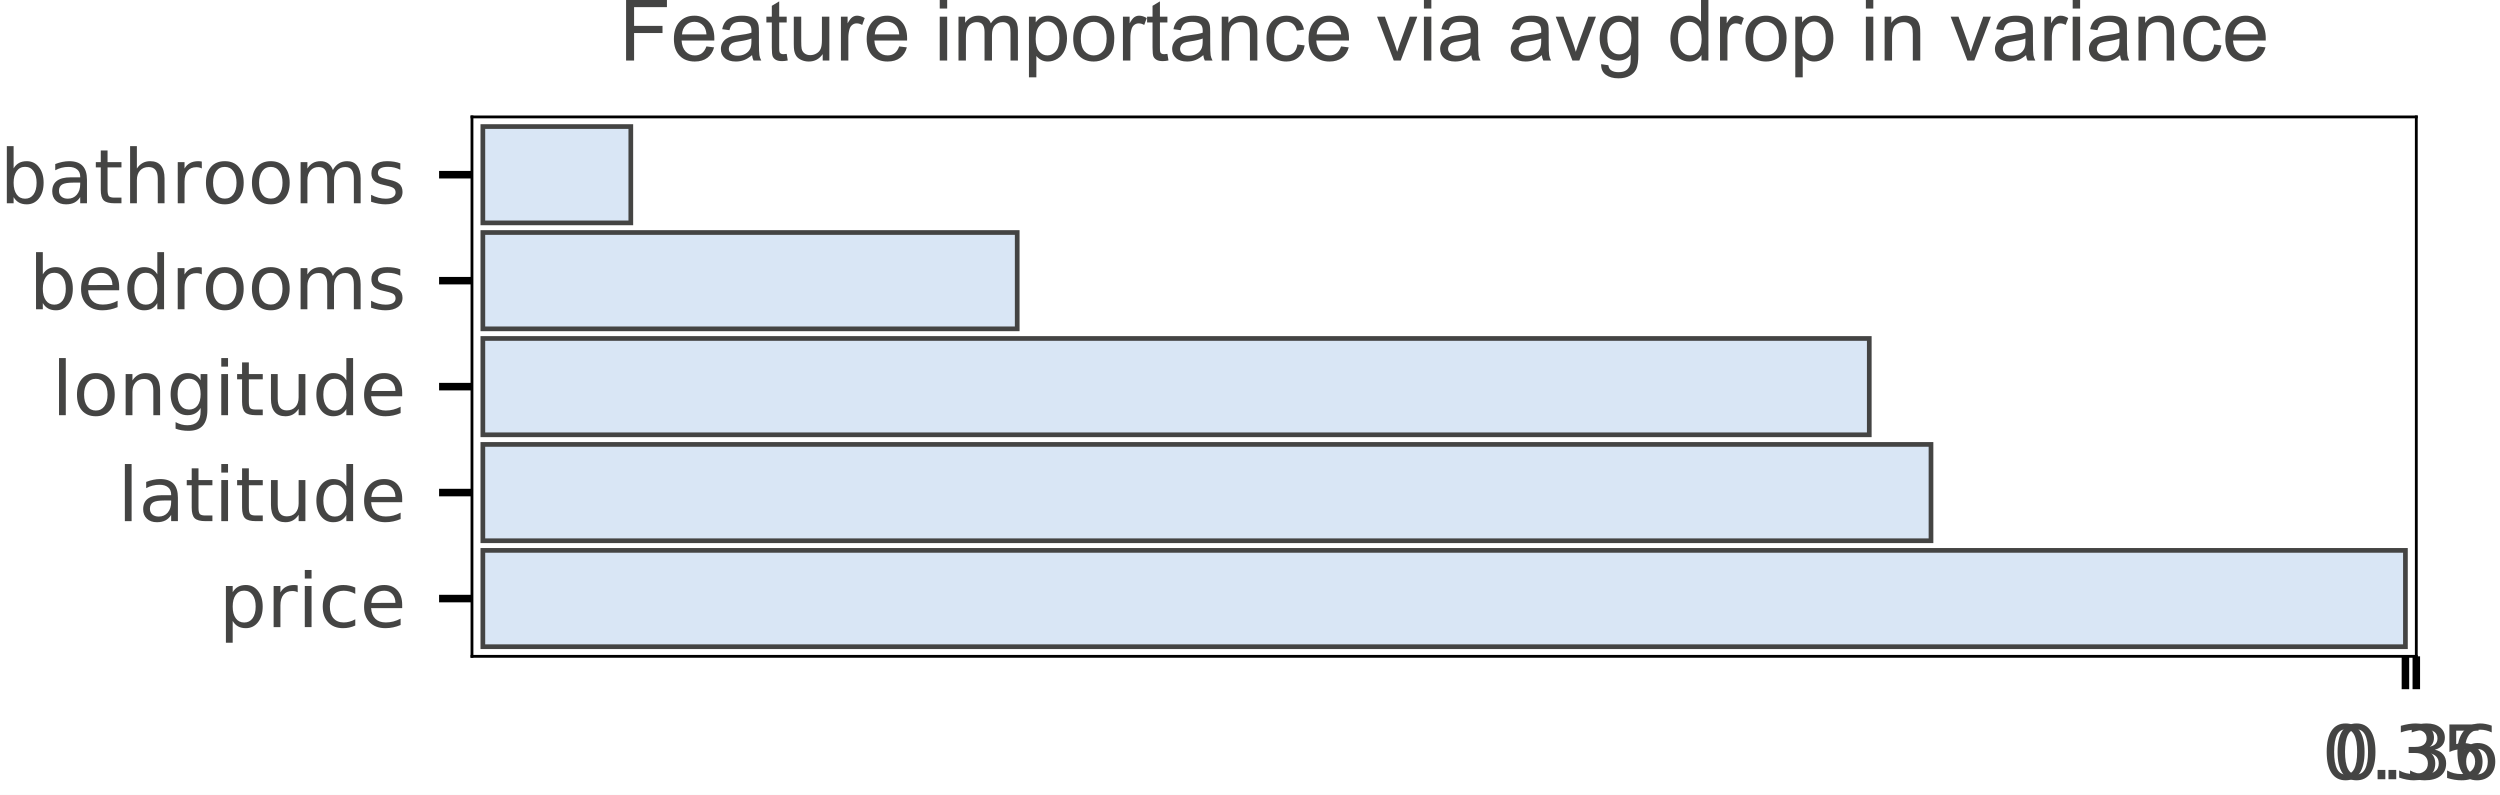
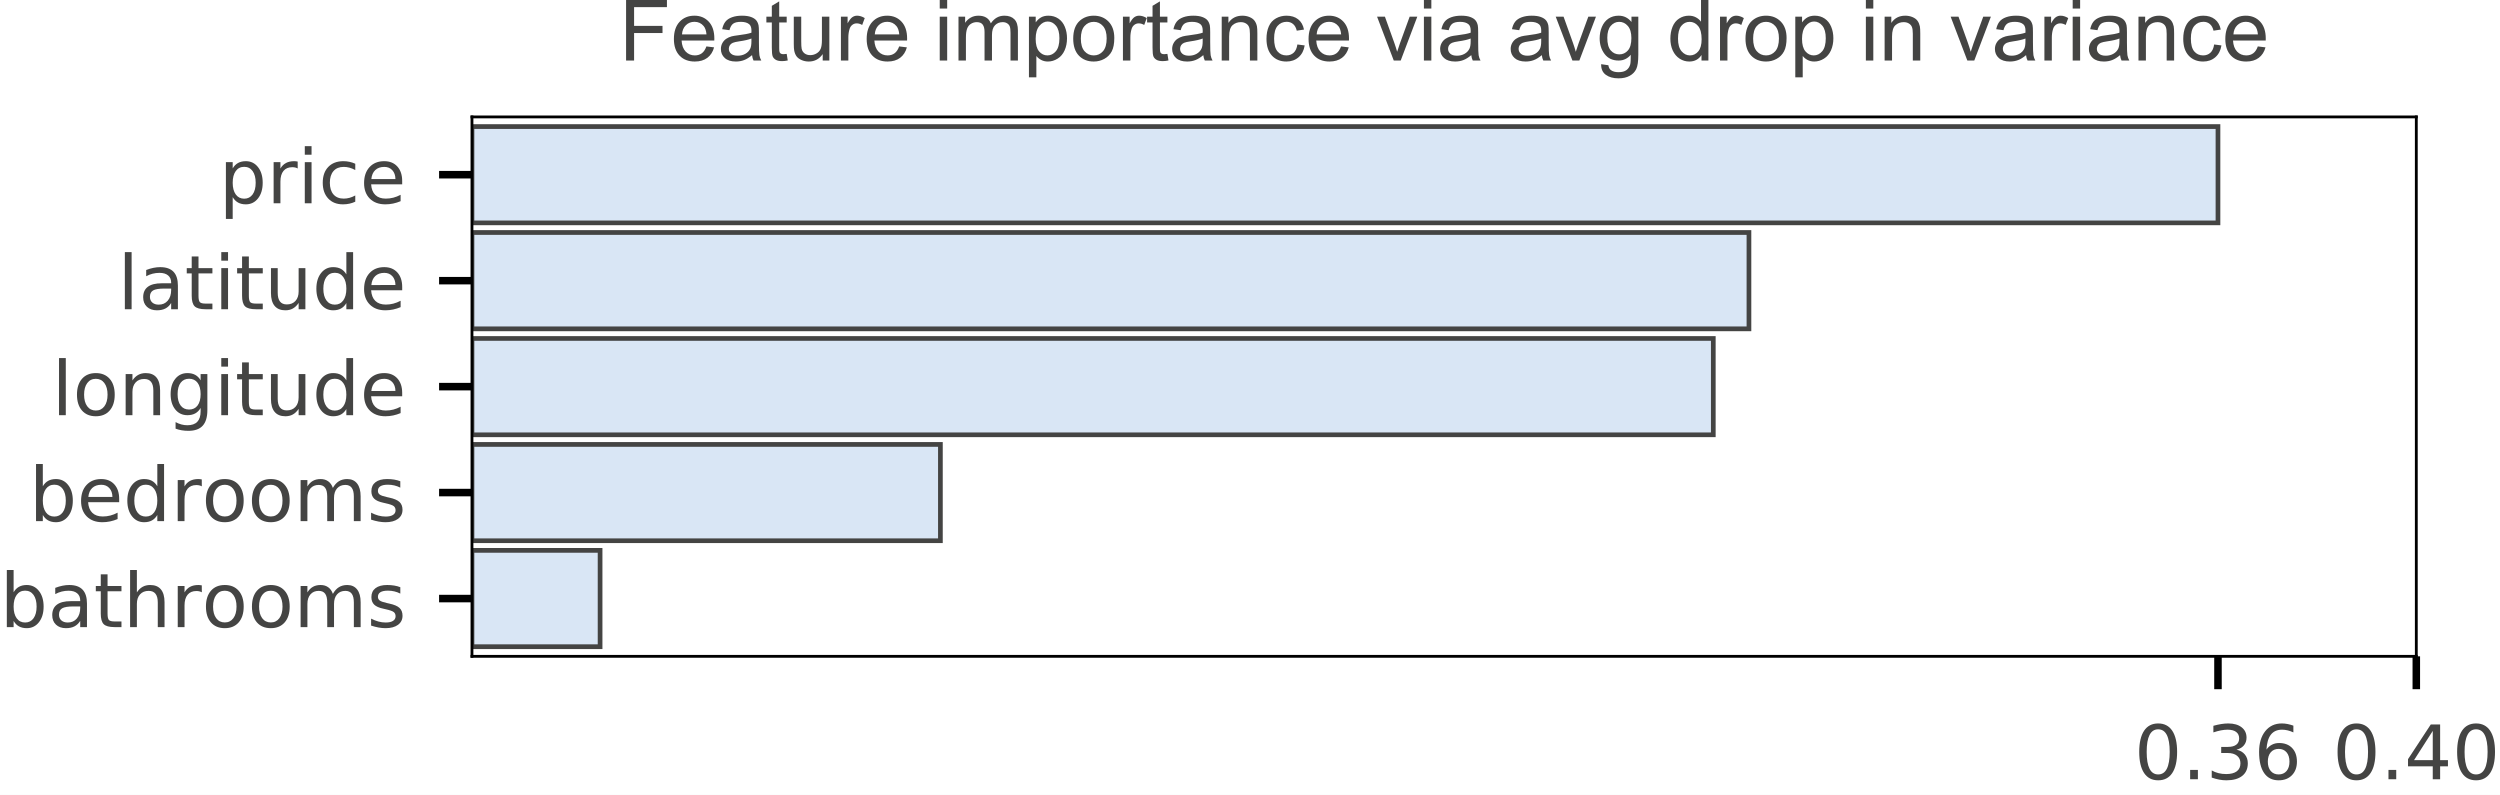
<svg xmlns="http://www.w3.org/2000/svg" xmlns:xlink="http://www.w3.org/1999/xlink" height="84.585pt" version="1.1" viewBox="0 0 266.03 84.585" width="266.03pt">
  <defs>
    <style type="text/css">
*{stroke-linecap:butt;stroke-linejoin:round;}
  </style>
  </defs>
  <g id="figure_1">
    <g id="patch_1">
      <path d="M 0 84.585  L 266.03 84.585  L 266.03 0  L 0 0  z " style="fill:#ffffff;" />
    </g>
    <g id="axes_1">
      <g id="patch_2">
        <path d="M 50.224 69.842  L 257.124 69.842  L 257.124 12.442  L 50.224 12.442  z " style="fill:#ffffff;" />
      </g>
      <g id="patch_3">
-         <path clip-path="url(#pf67583728e)" d="M 51.381 13.467  L 67.126 13.467  L 67.126 23.717  L 51.381 23.717  z " style="fill:#d9e6f5;stroke:#444443;stroke-linejoin:miter;stroke-width:0.5;" />
+         <path clip-path="url(#pb207aab3c0)" d="M 50.224 13.467  L 236.019 13.467  L 236.019 23.717  L 50.224 23.717  z " style="fill:#d9e6f5;stroke:#444443;stroke-linejoin:miter;stroke-width:0.5;" />
      </g>
      <g id="patch_4">
-         <path clip-path="url(#pf67583728e)" d="M 51.381 24.742  L 108.243 24.742  L 108.243 34.992  L 51.381 34.992  z " style="fill:#d9e6f5;stroke:#444443;stroke-linejoin:miter;stroke-width:0.5;" />
+         <path clip-path="url(#pb207aab3c0)" d="M 50.224 24.742  L 186.109 24.742  L 186.109 34.992  L 50.224 34.992  z " style="fill:#d9e6f5;stroke:#444443;stroke-linejoin:miter;stroke-width:0.5;" />
      </g>
      <g id="patch_5">
-         <path clip-path="url(#pf67583728e)" d="M 51.381 36.017  L 198.913 36.017  L 198.913 46.267  L 51.381 46.267  z " style="fill:#d9e6f5;stroke:#444443;stroke-linejoin:miter;stroke-width:0.5;" />
+         <path clip-path="url(#pb207aab3c0)" d="M 50.224 36.017  L 182.315 36.017  L 182.315 46.267  L 50.224 46.267  z " style="fill:#d9e6f5;stroke:#444443;stroke-linejoin:miter;stroke-width:0.5;" />
      </g>
      <g id="patch_6">
-         <path clip-path="url(#pf67583728e)" d="M 51.381 47.292  L 205.481 47.292  L 205.481 57.542  L 51.381 57.542  z " style="fill:#d9e6f5;stroke:#444443;stroke-linejoin:miter;stroke-width:0.5;" />
+         <path clip-path="url(#pb207aab3c0)" d="M 50.224 47.292  L 100.07 47.292  L 100.07 57.542  L 50.224 57.542  z " style="fill:#d9e6f5;stroke:#444443;stroke-linejoin:miter;stroke-width:0.5;" />
      </g>
      <g id="patch_7">
-         <path clip-path="url(#pf67583728e)" d="M 51.381 58.567  L 255.966 58.567  L 255.966 68.817  L 51.381 68.817  z " style="fill:#d9e6f5;stroke:#444443;stroke-linejoin:miter;stroke-width:0.5;" />
+         <path clip-path="url(#pb207aab3c0)" d="M 50.224 58.567  L 63.856 58.567  L 63.856 68.817  L 50.224 68.817  z " style="fill:#d9e6f5;stroke:#444443;stroke-linejoin:miter;stroke-width:0.5;" />
      </g>
      <g id="matplotlib.axis_1">
        <g id="xtick_1">
          <g id="line2d_1">
            <defs>
-               <path d="M 0 0  L 0 3.5  " id="mcc726bcfa1" style="stroke:#000000;stroke-width:0.8;" />
-             </defs>
-             <g>
-               <use style="stroke:#000000;stroke-width:0.8;" x="255.966" xlink:href="#mcc726bcfa1" y="69.842" />
+               <path d="M 0 0  L 0 3.5  " id="m02f68ddd7e" style="stroke:#000000;stroke-width:0.8;" />
+             </defs>
+             <g>
+               <use style="stroke:#000000;stroke-width:0.8;" x="236.019" xlink:href="#m02f68ddd7e" y="69.842" />
            </g>
          </g>
          <g id="text_1">
            <defs>
              <path d="M 31.781 66.406  Q 24.172 66.406 20.328 58.906  Q 16.5 51.422 16.5 36.375  Q 16.5 21.391 20.328 13.891  Q 24.172 6.391 31.781 6.391  Q 39.453 6.391 43.281 13.891  Q 47.125 21.391 47.125 36.375  Q 47.125 51.422 43.281 58.906  Q 39.453 66.406 31.781 66.406  z M 31.781 74.219  Q 44.047 74.219 50.516 64.516  Q 56.984 54.828 56.984 36.375  Q 56.984 17.969 50.516 8.266  Q 44.047 -1.422 31.781 -1.422  Q 19.531 -1.422 13.062 8.266  Q 6.594 17.969 6.594 36.375  Q 6.594 54.828 13.062 64.516  Q 19.531 74.219 31.781 74.219  z " id="DejaVuSans-30" />
              <path d="M 10.688 12.406  L 21 12.406  L 21 0  L 10.688 0  z " id="DejaVuSans-2e" />
              <path d="M 40.578 39.312  Q 47.656 37.797 51.625 33  Q 55.609 28.219 55.609 21.188  Q 55.609 10.406 48.188 4.484  Q 40.766 -1.422 27.094 -1.422  Q 22.516 -1.422 17.656 -0.516  Q 12.797 0.391 7.625 2.203  L 7.625 11.719  Q 11.719 9.328 16.594 8.109  Q 21.484 6.891 26.812 6.891  Q 36.078 6.891 40.938 10.547  Q 45.797 14.203 45.797 21.188  Q 45.797 27.641 41.281 31.266  Q 36.766 34.906 28.719 34.906  L 20.219 34.906  L 20.219 43.016  L 29.109 43.016  Q 36.375 43.016 40.234 45.922  Q 44.094 48.828 44.094 54.297  Q 44.094 59.906 40.109 62.906  Q 36.141 65.922 28.719 65.922  Q 24.656 65.922 20.016 65.031  Q 15.375 64.156 9.812 62.312  L 9.812 71.094  Q 15.438 72.656 20.344 73.438  Q 25.25 74.219 29.594 74.219  Q 40.828 74.219 47.359 69.109  Q 53.906 64.016 53.906 55.328  Q 53.906 49.266 50.438 45.094  Q 46.969 40.922 40.578 39.312  z " id="DejaVuSans-33" />
-               <path d="M 10.797 72.906  L 49.516 72.906  L 49.516 64.594  L 19.828 64.594  L 19.828 46.734  Q 21.969 47.469 24.109 47.828  Q 26.266 48.188 28.422 48.188  Q 40.625 48.188 47.75 41.5  Q 54.891 34.812 54.891 23.391  Q 54.891 11.625 47.562 5.094  Q 40.234 -1.422 26.906 -1.422  Q 22.312 -1.422 17.547 -0.641  Q 12.797 0.141 7.719 1.703  L 7.719 11.625  Q 12.109 9.234 16.797 8.062  Q 21.484 6.891 26.703 6.891  Q 35.156 6.891 40.078 11.328  Q 45.016 15.766 45.016 23.391  Q 45.016 31 40.078 35.438  Q 35.156 39.891 26.703 39.891  Q 22.75 39.891 18.812 39.016  Q 14.891 38.141 10.797 36.281  z " id="DejaVuSans-35" />
-             </defs>
-             <g style="fill:#444443;" transform="translate(247.0599 82.92078)scale(0.08 -0.08)">
-               <use xlink:href="#DejaVuSans-30" />
-               <use x="63.623" xlink:href="#DejaVuSans-2e" />
-               <use x="95.41" xlink:href="#DejaVuSans-33" />
-               <use x="159.033" xlink:href="#DejaVuSans-35" />
-             </g>
-           </g>
-         </g>
-         <g id="xtick_2">
-           <g id="line2d_2">
-             <g>
-               <use style="stroke:#000000;stroke-width:0.8;" x="257.124" xlink:href="#mcc726bcfa1" y="69.842" />
-             </g>
-           </g>
-           <g id="text_2">
-             <defs>
              <path d="M 33.016 40.375  Q 26.375 40.375 22.484 35.828  Q 18.609 31.297 18.609 23.391  Q 18.609 15.531 22.484 10.953  Q 26.375 6.391 33.016 6.391  Q 39.656 6.391 43.531 10.953  Q 47.406 15.531 47.406 23.391  Q 47.406 31.297 43.531 35.828  Q 39.656 40.375 33.016 40.375  z M 52.594 71.297  L 52.594 62.312  Q 48.875 64.062 45.094 64.984  Q 41.312 65.922 37.594 65.922  Q 27.828 65.922 22.672 59.328  Q 17.531 52.734 16.797 39.406  Q 19.672 43.656 24.016 45.922  Q 28.375 48.188 33.594 48.188  Q 44.578 48.188 50.953 41.516  Q 57.328 34.859 57.328 23.391  Q 57.328 12.156 50.688 5.359  Q 44.047 -1.422 33.016 -1.422  Q 20.359 -1.422 13.672 8.266  Q 6.984 17.969 6.984 36.375  Q 6.984 53.656 15.188 63.938  Q 23.391 74.219 37.203 74.219  Q 40.922 74.219 44.703 73.484  Q 48.484 72.75 52.594 71.297  z " id="DejaVuSans-36" />
            </defs>
-             <g style="fill:#444443;" transform="translate(248.2175 82.92078)scale(0.08 -0.08)">
+             <g style="fill:#444443;" transform="translate(227.1124 82.92078)scale(0.08 -0.08)">
              <use xlink:href="#DejaVuSans-30" />
              <use x="63.623" xlink:href="#DejaVuSans-2e" />
              <use x="95.41" xlink:href="#DejaVuSans-33" />
              <use x="159.033" xlink:href="#DejaVuSans-36" />
            </g>
          </g>
        </g>
+         <g id="xtick_2">
+           <g id="line2d_2">
+             <g>
+               <use style="stroke:#000000;stroke-width:0.8;" x="257.124" xlink:href="#m02f68ddd7e" y="69.842" />
+             </g>
+           </g>
+           <g id="text_2">
+             <defs>
+               <path d="M 37.797 64.312  L 12.891 25.391  L 37.797 25.391  z M 35.203 72.906  L 47.609 72.906  L 47.609 25.391  L 58.016 25.391  L 58.016 17.188  L 47.609 17.188  L 47.609 0  L 37.797 0  L 37.797 17.188  L 4.891 17.188  L 4.891 26.703  z " id="DejaVuSans-34" />
+             </defs>
+             <g style="fill:#444443;" transform="translate(248.2175 82.92078)scale(0.08 -0.08)">
+               <use xlink:href="#DejaVuSans-30" />
+               <use x="63.623" xlink:href="#DejaVuSans-2e" />
+               <use x="95.41" xlink:href="#DejaVuSans-34" />
+               <use x="159.033" xlink:href="#DejaVuSans-30" />
+             </g>
+           </g>
+         </g>
      </g>
      <g id="matplotlib.axis_2">
        <g id="ytick_1">
          <g id="line2d_3">
            <defs>
-               <path d="M 0 0  L -3.5 0  " id="m01dd936e2f" style="stroke:#000000;stroke-width:0.8;" />
-             </defs>
-             <g>
-               <use style="stroke:#000000;stroke-width:0.8;" x="50.224" xlink:href="#m01dd936e2f" y="18.592" />
+               <path d="M 0 0  L -3.5 0  " id="m459ad702f1" style="stroke:#000000;stroke-width:0.8;" />
+             </defs>
+             <g>
+               <use style="stroke:#000000;stroke-width:0.8;" x="50.224" xlink:href="#m459ad702f1" y="18.592" />
            </g>
          </g>
          <g id="text_3">
            <defs>
-               <path d="M 48.688 27.297  Q 48.688 37.203 44.609 42.844  Q 40.531 48.484 33.406 48.484  Q 26.266 48.484 22.188 42.844  Q 18.109 37.203 18.109 27.297  Q 18.109 17.391 22.188 11.75  Q 26.266 6.109 33.406 6.109  Q 40.531 6.109 44.609 11.75  Q 48.688 17.391 48.688 27.297  z M 18.109 46.391  Q 20.953 51.266 25.266 53.625  Q 29.594 56 35.594 56  Q 45.562 56 51.781 48.094  Q 58.016 40.188 58.016 27.297  Q 58.016 14.406 51.781 6.484  Q 45.562 -1.422 35.594 -1.422  Q 29.594 -1.422 25.266 0.953  Q 20.953 3.328 18.109 8.203  L 18.109 0  L 9.078 0  L 9.078 75.984  L 18.109 75.984  z " id="DejaVuSans-62" />
+               <path d="M 18.109 8.203  L 18.109 -20.797  L 9.078 -20.797  L 9.078 54.688  L 18.109 54.688  L 18.109 46.391  Q 20.953 51.266 25.266 53.625  Q 29.594 56 35.594 56  Q 45.562 56 51.781 48.094  Q 58.016 40.188 58.016 27.297  Q 58.016 14.406 51.781 6.484  Q 45.562 -1.422 35.594 -1.422  Q 29.594 -1.422 25.266 0.953  Q 20.953 3.328 18.109 8.203  z M 48.688 27.297  Q 48.688 37.203 44.609 42.844  Q 40.531 48.484 33.406 48.484  Q 26.266 48.484 22.188 42.844  Q 18.109 37.203 18.109 27.297  Q 18.109 17.391 22.188 11.75  Q 26.266 6.109 33.406 6.109  Q 40.531 6.109 44.609 11.75  Q 48.688 17.391 48.688 27.297  z " id="DejaVuSans-70" />
+               <path d="M 41.109 46.297  Q 39.594 47.172 37.812 47.578  Q 36.031 48 33.891 48  Q 26.266 48 22.188 43.047  Q 18.109 38.094 18.109 28.812  L 18.109 0  L 9.078 0  L 9.078 54.688  L 18.109 54.688  L 18.109 46.188  Q 20.953 51.172 25.484 53.578  Q 30.031 56 36.531 56  Q 37.453 56 38.578 55.875  Q 39.703 55.766 41.062 55.516  z " id="DejaVuSans-72" />
+               <path d="M 9.422 54.688  L 18.406 54.688  L 18.406 0  L 9.422 0  z M 9.422 75.984  L 18.406 75.984  L 18.406 64.594  L 9.422 64.594  z " id="DejaVuSans-69" />
+               <path d="M 48.781 52.594  L 48.781 44.188  Q 44.969 46.297 41.141 47.344  Q 37.312 48.391 33.406 48.391  Q 24.656 48.391 19.812 42.844  Q 14.984 37.312 14.984 27.297  Q 14.984 17.281 19.812 11.734  Q 24.656 6.203 33.406 6.203  Q 37.312 6.203 41.141 7.25  Q 44.969 8.297 48.781 10.406  L 48.781 2.094  Q 45.016 0.344 40.984 -0.531  Q 36.969 -1.422 32.422 -1.422  Q 20.062 -1.422 12.781 6.344  Q 5.516 14.109 5.516 27.297  Q 5.516 40.672 12.859 48.328  Q 20.219 56 33.016 56  Q 37.156 56 41.109 55.141  Q 45.062 54.297 48.781 52.594  z " id="DejaVuSans-63" />
+               <path d="M 56.203 29.594  L 56.203 25.203  L 14.891 25.203  Q 15.484 15.922 20.484 11.062  Q 25.484 6.203 34.422 6.203  Q 39.594 6.203 44.453 7.469  Q 49.312 8.734 54.109 11.281  L 54.109 2.781  Q 49.266 0.734 44.188 -0.344  Q 39.109 -1.422 33.891 -1.422  Q 20.797 -1.422 13.156 6.188  Q 5.516 13.812 5.516 26.812  Q 5.516 40.234 12.766 48.109  Q 20.016 56 32.328 56  Q 43.359 56 49.781 48.891  Q 56.203 41.797 56.203 29.594  z M 47.219 32.234  Q 47.125 39.594 43.094 43.984  Q 39.062 48.391 32.422 48.391  Q 24.906 48.391 20.391 44.141  Q 15.875 39.891 15.188 32.172  z " id="DejaVuSans-65" />
+             </defs>
+             <g style="fill:#444443;" transform="translate(23.3125 21.63141)scale(0.08 -0.08)">
+               <use xlink:href="#DejaVuSans-70" />
+               <use x="63.477" xlink:href="#DejaVuSans-72" />
+               <use x="104.59" xlink:href="#DejaVuSans-69" />
+               <use x="132.373" xlink:href="#DejaVuSans-63" />
+               <use x="187.354" xlink:href="#DejaVuSans-65" />
+             </g>
+           </g>
+         </g>
+         <g id="ytick_2">
+           <g id="line2d_4">
+             <g>
+               <use style="stroke:#000000;stroke-width:0.8;" x="50.224" xlink:href="#m459ad702f1" y="29.867" />
+             </g>
+           </g>
+           <g id="text_4">
+             <defs>
+               <path d="M 9.422 75.984  L 18.406 75.984  L 18.406 0  L 9.422 0  z " id="DejaVuSans-6c" />
              <path d="M 34.281 27.484  Q 23.391 27.484 19.188 25  Q 14.984 22.516 14.984 16.5  Q 14.984 11.719 18.141 8.906  Q 21.297 6.109 26.703 6.109  Q 34.188 6.109 38.703 11.406  Q 43.219 16.703 43.219 25.484  L 43.219 27.484  z M 52.203 31.203  L 52.203 0  L 43.219 0  L 43.219 8.297  Q 40.141 3.328 35.547 0.953  Q 30.953 -1.422 24.312 -1.422  Q 15.922 -1.422 10.953 3.297  Q 6 8.016 6 15.922  Q 6 25.141 12.172 29.828  Q 18.359 34.516 30.609 34.516  L 43.219 34.516  L 43.219 35.406  Q 43.219 41.609 39.141 45  Q 35.062 48.391 27.688 48.391  Q 23 48.391 18.547 47.266  Q 14.109 46.141 10.016 43.891  L 10.016 52.203  Q 14.938 54.109 19.578 55.047  Q 24.219 56 28.609 56  Q 40.484 56 46.344 49.844  Q 52.203 43.703 52.203 31.203  z " id="DejaVuSans-61" />
              <path d="M 18.312 70.219  L 18.312 54.688  L 36.812 54.688  L 36.812 47.703  L 18.312 47.703  L 18.312 18.016  Q 18.312 11.328 20.141 9.422  Q 21.969 7.516 27.594 7.516  L 36.812 7.516  L 36.812 0  L 27.594 0  Q 17.188 0 13.234 3.875  Q 9.281 7.766 9.281 18.016  L 9.281 47.703  L 2.688 47.703  L 2.688 54.688  L 9.281 54.688  L 9.281 70.219  z " id="DejaVuSans-74" />
-               <path d="M 54.891 33.016  L 54.891 0  L 45.906 0  L 45.906 32.719  Q 45.906 40.484 42.875 44.328  Q 39.844 48.188 33.797 48.188  Q 26.516 48.188 22.312 43.547  Q 18.109 38.922 18.109 30.906  L 18.109 0  L 9.078 0  L 9.078 75.984  L 18.109 75.984  L 18.109 46.188  Q 21.344 51.125 25.703 53.562  Q 30.078 56 35.797 56  Q 45.219 56 50.047 50.172  Q 54.891 44.344 54.891 33.016  z " id="DejaVuSans-68" />
-               <path d="M 41.109 46.297  Q 39.594 47.172 37.812 47.578  Q 36.031 48 33.891 48  Q 26.266 48 22.188 43.047  Q 18.109 38.094 18.109 28.812  L 18.109 0  L 9.078 0  L 9.078 54.688  L 18.109 54.688  L 18.109 46.188  Q 20.953 51.172 25.484 53.578  Q 30.031 56 36.531 56  Q 37.453 56 38.578 55.875  Q 39.703 55.766 41.062 55.516  z " id="DejaVuSans-72" />
-               <path d="M 30.609 48.391  Q 23.391 48.391 19.188 42.75  Q 14.984 37.109 14.984 27.297  Q 14.984 17.484 19.156 11.844  Q 23.344 6.203 30.609 6.203  Q 37.797 6.203 41.984 11.859  Q 46.188 17.531 46.188 27.297  Q 46.188 37.016 41.984 42.703  Q 37.797 48.391 30.609 48.391  z M 30.609 56  Q 42.328 56 49.016 48.375  Q 55.719 40.766 55.719 27.297  Q 55.719 13.875 49.016 6.219  Q 42.328 -1.422 30.609 -1.422  Q 18.844 -1.422 12.172 6.219  Q 5.516 13.875 5.516 27.297  Q 5.516 40.766 12.172 48.375  Q 18.844 56 30.609 56  z " id="DejaVuSans-6f" />
-               <path d="M 52 44.188  Q 55.375 50.25 60.062 53.125  Q 64.75 56 71.094 56  Q 79.641 56 84.281 50.016  Q 88.922 44.047 88.922 33.016  L 88.922 0  L 79.891 0  L 79.891 32.719  Q 79.891 40.578 77.094 44.375  Q 74.312 48.188 68.609 48.188  Q 61.625 48.188 57.562 43.547  Q 53.516 38.922 53.516 30.906  L 53.516 0  L 44.484 0  L 44.484 32.719  Q 44.484 40.625 41.703 44.406  Q 38.922 48.188 33.109 48.188  Q 26.219 48.188 22.156 43.531  Q 18.109 38.875 18.109 30.906  L 18.109 0  L 9.078 0  L 9.078 54.688  L 18.109 54.688  L 18.109 46.188  Q 21.188 51.219 25.484 53.609  Q 29.781 56 35.688 56  Q 41.656 56 45.828 52.969  Q 50 49.953 52 44.188  z " id="DejaVuSans-6d" />
-               <path d="M 44.281 53.078  L 44.281 44.578  Q 40.484 46.531 36.375 47.5  Q 32.281 48.484 27.875 48.484  Q 21.188 48.484 17.844 46.438  Q 14.5 44.391 14.5 40.281  Q 14.5 37.156 16.891 35.375  Q 19.281 33.594 26.516 31.984  L 29.594 31.297  Q 39.156 29.25 43.188 25.516  Q 47.219 21.781 47.219 15.094  Q 47.219 7.469 41.188 3.016  Q 35.156 -1.422 24.609 -1.422  Q 20.219 -1.422 15.453 -0.562  Q 10.688 0.297 5.422 2  L 5.422 11.281  Q 10.406 8.688 15.234 7.391  Q 20.062 6.109 24.812 6.109  Q 31.156 6.109 34.562 8.281  Q 37.984 10.453 37.984 14.406  Q 37.984 18.062 35.516 20.016  Q 33.062 21.969 24.703 23.781  L 21.578 24.516  Q 13.234 26.266 9.516 29.906  Q 5.812 33.547 5.812 39.891  Q 5.812 47.609 11.281 51.797  Q 16.75 56 26.812 56  Q 31.781 56 36.172 55.266  Q 40.578 54.547 44.281 53.078  z " id="DejaVuSans-73" />
-             </defs>
-             <g style="fill:#444443;" transform="translate(0 21.63141)scale(0.08 -0.08)">
-               <use xlink:href="#DejaVuSans-62" />
-               <use x="63.477" xlink:href="#DejaVuSans-61" />
-               <use x="124.756" xlink:href="#DejaVuSans-74" />
-               <use x="163.965" xlink:href="#DejaVuSans-68" />
-               <use x="227.344" xlink:href="#DejaVuSans-72" />
-               <use x="268.426" xlink:href="#DejaVuSans-6f" />
-               <use x="329.607" xlink:href="#DejaVuSans-6f" />
-               <use x="390.789" xlink:href="#DejaVuSans-6d" />
-               <use x="488.201" xlink:href="#DejaVuSans-73" />
-             </g>
-           </g>
-         </g>
-         <g id="ytick_2">
-           <g id="line2d_4">
-             <g>
-               <use style="stroke:#000000;stroke-width:0.8;" x="50.224" xlink:href="#m01dd936e2f" y="29.867" />
-             </g>
-           </g>
-           <g id="text_4">
-             <defs>
-               <path d="M 56.203 29.594  L 56.203 25.203  L 14.891 25.203  Q 15.484 15.922 20.484 11.062  Q 25.484 6.203 34.422 6.203  Q 39.594 6.203 44.453 7.469  Q 49.312 8.734 54.109 11.281  L 54.109 2.781  Q 49.266 0.734 44.188 -0.344  Q 39.109 -1.422 33.891 -1.422  Q 20.797 -1.422 13.156 6.188  Q 5.516 13.812 5.516 26.812  Q 5.516 40.234 12.766 48.109  Q 20.016 56 32.328 56  Q 43.359 56 49.781 48.891  Q 56.203 41.797 56.203 29.594  z M 47.219 32.234  Q 47.125 39.594 43.094 43.984  Q 39.062 48.391 32.422 48.391  Q 24.906 48.391 20.391 44.141  Q 15.875 39.891 15.188 32.172  z " id="DejaVuSans-65" />
+               <path d="M 8.5 21.578  L 8.5 54.688  L 17.484 54.688  L 17.484 21.922  Q 17.484 14.156 20.5 10.266  Q 23.531 6.391 29.594 6.391  Q 36.859 6.391 41.078 11.031  Q 45.312 15.672 45.312 23.688  L 45.312 54.688  L 54.297 54.688  L 54.297 0  L 45.312 0  L 45.312 8.406  Q 42.047 3.422 37.719 1  Q 33.406 -1.422 27.688 -1.422  Q 18.266 -1.422 13.375 4.438  Q 8.5 10.297 8.5 21.578  z M 31.109 56  z " id="DejaVuSans-75" />
              <path d="M 45.406 46.391  L 45.406 75.984  L 54.391 75.984  L 54.391 0  L 45.406 0  L 45.406 8.203  Q 42.578 3.328 38.25 0.953  Q 33.938 -1.422 27.875 -1.422  Q 17.969 -1.422 11.734 6.484  Q 5.516 14.406 5.516 27.297  Q 5.516 40.188 11.734 48.094  Q 17.969 56 27.875 56  Q 33.938 56 38.25 53.625  Q 42.578 51.266 45.406 46.391  z M 14.797 27.297  Q 14.797 17.391 18.875 11.75  Q 22.953 6.109 30.078 6.109  Q 37.203 6.109 41.297 11.75  Q 45.406 17.391 45.406 27.297  Q 45.406 37.203 41.297 42.844  Q 37.203 48.484 30.078 48.484  Q 22.953 48.484 18.875 42.844  Q 14.797 37.203 14.797 27.297  z " id="DejaVuSans-64" />
            </defs>
-             <g style="fill:#444443;" transform="translate(3.1075 32.90641)scale(0.08 -0.08)">
-               <use xlink:href="#DejaVuSans-62" />
-               <use x="63.477" xlink:href="#DejaVuSans-65" />
-               <use x="125" xlink:href="#DejaVuSans-64" />
-               <use x="188.477" xlink:href="#DejaVuSans-72" />
-               <use x="229.559" xlink:href="#DejaVuSans-6f" />
-               <use x="290.74" xlink:href="#DejaVuSans-6f" />
-               <use x="351.922" xlink:href="#DejaVuSans-6d" />
-               <use x="449.334" xlink:href="#DejaVuSans-73" />
+             <g style="fill:#444443;" transform="translate(12.5325 32.90641)scale(0.08 -0.08)">
+               <use xlink:href="#DejaVuSans-6c" />
+               <use x="27.783" xlink:href="#DejaVuSans-61" />
+               <use x="89.062" xlink:href="#DejaVuSans-74" />
+               <use x="128.271" xlink:href="#DejaVuSans-69" />
+               <use x="156.055" xlink:href="#DejaVuSans-74" />
+               <use x="195.264" xlink:href="#DejaVuSans-75" />
+               <use x="258.643" xlink:href="#DejaVuSans-64" />
+               <use x="322.119" xlink:href="#DejaVuSans-65" />
            </g>
          </g>
        </g>
        <g id="ytick_3">
          <g id="line2d_5">
            <g>
-               <use style="stroke:#000000;stroke-width:0.8;" x="50.224" xlink:href="#m01dd936e2f" y="41.142" />
+               <use style="stroke:#000000;stroke-width:0.8;" x="50.224" xlink:href="#m459ad702f1" y="41.142" />
            </g>
          </g>
          <g id="text_5">
            <defs>
-               <path d="M 9.422 75.984  L 18.406 75.984  L 18.406 0  L 9.422 0  z " id="DejaVuSans-6c" />
+               <path d="M 30.609 48.391  Q 23.391 48.391 19.188 42.75  Q 14.984 37.109 14.984 27.297  Q 14.984 17.484 19.156 11.844  Q 23.344 6.203 30.609 6.203  Q 37.797 6.203 41.984 11.859  Q 46.188 17.531 46.188 27.297  Q 46.188 37.016 41.984 42.703  Q 37.797 48.391 30.609 48.391  z M 30.609 56  Q 42.328 56 49.016 48.375  Q 55.719 40.766 55.719 27.297  Q 55.719 13.875 49.016 6.219  Q 42.328 -1.422 30.609 -1.422  Q 18.844 -1.422 12.172 6.219  Q 5.516 13.875 5.516 27.297  Q 5.516 40.766 12.172 48.375  Q 18.844 56 30.609 56  z " id="DejaVuSans-6f" />
              <path d="M 54.891 33.016  L 54.891 0  L 45.906 0  L 45.906 32.719  Q 45.906 40.484 42.875 44.328  Q 39.844 48.188 33.797 48.188  Q 26.516 48.188 22.312 43.547  Q 18.109 38.922 18.109 30.906  L 18.109 0  L 9.078 0  L 9.078 54.688  L 18.109 54.688  L 18.109 46.188  Q 21.344 51.125 25.703 53.562  Q 30.078 56 35.797 56  Q 45.219 56 50.047 50.172  Q 54.891 44.344 54.891 33.016  z " id="DejaVuSans-6e" />
              <path d="M 45.406 27.984  Q 45.406 37.75 41.375 43.109  Q 37.359 48.484 30.078 48.484  Q 22.859 48.484 18.828 43.109  Q 14.797 37.75 14.797 27.984  Q 14.797 18.266 18.828 12.891  Q 22.859 7.516 30.078 7.516  Q 37.359 7.516 41.375 12.891  Q 45.406 18.266 45.406 27.984  z M 54.391 6.781  Q 54.391 -7.172 48.188 -13.984  Q 42 -20.797 29.203 -20.797  Q 24.469 -20.797 20.266 -20.094  Q 16.062 -19.391 12.109 -17.922  L 12.109 -9.188  Q 16.062 -11.328 19.922 -12.344  Q 23.781 -13.375 27.781 -13.375  Q 36.625 -13.375 41.016 -8.766  Q 45.406 -4.156 45.406 5.172  L 45.406 9.625  Q 42.625 4.781 38.281 2.391  Q 33.938 0 27.875 0  Q 17.828 0 11.672 7.656  Q 5.516 15.328 5.516 27.984  Q 5.516 40.672 11.672 48.328  Q 17.828 56 27.875 56  Q 33.938 56 38.281 53.609  Q 42.625 51.219 45.406 46.391  L 45.406 54.688  L 54.391 54.688  z " id="DejaVuSans-67" />
-               <path d="M 9.422 54.688  L 18.406 54.688  L 18.406 0  L 9.422 0  z M 9.422 75.984  L 18.406 75.984  L 18.406 64.594  L 9.422 64.594  z " id="DejaVuSans-69" />
-               <path d="M 8.5 21.578  L 8.5 54.688  L 17.484 54.688  L 17.484 21.922  Q 17.484 14.156 20.5 10.266  Q 23.531 6.391 29.594 6.391  Q 36.859 6.391 41.078 11.031  Q 45.312 15.672 45.312 23.688  L 45.312 54.688  L 54.297 54.688  L 54.297 0  L 45.312 0  L 45.312 8.406  Q 42.047 3.422 37.719 1  Q 33.406 -1.422 27.688 -1.422  Q 18.266 -1.422 13.375 4.438  Q 8.5 10.297 8.5 21.578  z M 31.109 56  z " id="DejaVuSans-75" />
            </defs>
            <g style="fill:#444443;" transform="translate(5.5275 44.18141)scale(0.08 -0.08)">
              <use xlink:href="#DejaVuSans-6c" />
              <use x="27.783" xlink:href="#DejaVuSans-6f" />
              <use x="88.965" xlink:href="#DejaVuSans-6e" />
              <use x="152.344" xlink:href="#DejaVuSans-67" />
              <use x="215.82" xlink:href="#DejaVuSans-69" />
              <use x="243.604" xlink:href="#DejaVuSans-74" />
              <use x="282.812" xlink:href="#DejaVuSans-75" />
              <use x="346.191" xlink:href="#DejaVuSans-64" />
              <use x="409.668" xlink:href="#DejaVuSans-65" />
            </g>
          </g>
        </g>
        <g id="ytick_4">
          <g id="line2d_6">
            <g>
-               <use style="stroke:#000000;stroke-width:0.8;" x="50.224" xlink:href="#m01dd936e2f" y="52.417" />
+               <use style="stroke:#000000;stroke-width:0.8;" x="50.224" xlink:href="#m459ad702f1" y="52.417" />
            </g>
          </g>
          <g id="text_6">
-             <g style="fill:#444443;" transform="translate(12.5325 55.45641)scale(0.08 -0.08)">
-               <use xlink:href="#DejaVuSans-6c" />
-               <use x="27.783" xlink:href="#DejaVuSans-61" />
-               <use x="89.062" xlink:href="#DejaVuSans-74" />
-               <use x="128.271" xlink:href="#DejaVuSans-69" />
-               <use x="156.055" xlink:href="#DejaVuSans-74" />
-               <use x="195.264" xlink:href="#DejaVuSans-75" />
-               <use x="258.643" xlink:href="#DejaVuSans-64" />
-               <use x="322.119" xlink:href="#DejaVuSans-65" />
+             <defs>
+               <path d="M 48.688 27.297  Q 48.688 37.203 44.609 42.844  Q 40.531 48.484 33.406 48.484  Q 26.266 48.484 22.188 42.844  Q 18.109 37.203 18.109 27.297  Q 18.109 17.391 22.188 11.75  Q 26.266 6.109 33.406 6.109  Q 40.531 6.109 44.609 11.75  Q 48.688 17.391 48.688 27.297  z M 18.109 46.391  Q 20.953 51.266 25.266 53.625  Q 29.594 56 35.594 56  Q 45.562 56 51.781 48.094  Q 58.016 40.188 58.016 27.297  Q 58.016 14.406 51.781 6.484  Q 45.562 -1.422 35.594 -1.422  Q 29.594 -1.422 25.266 0.953  Q 20.953 3.328 18.109 8.203  L 18.109 0  L 9.078 0  L 9.078 75.984  L 18.109 75.984  z " id="DejaVuSans-62" />
+               <path d="M 52 44.188  Q 55.375 50.25 60.062 53.125  Q 64.75 56 71.094 56  Q 79.641 56 84.281 50.016  Q 88.922 44.047 88.922 33.016  L 88.922 0  L 79.891 0  L 79.891 32.719  Q 79.891 40.578 77.094 44.375  Q 74.312 48.188 68.609 48.188  Q 61.625 48.188 57.562 43.547  Q 53.516 38.922 53.516 30.906  L 53.516 0  L 44.484 0  L 44.484 32.719  Q 44.484 40.625 41.703 44.406  Q 38.922 48.188 33.109 48.188  Q 26.219 48.188 22.156 43.531  Q 18.109 38.875 18.109 30.906  L 18.109 0  L 9.078 0  L 9.078 54.688  L 18.109 54.688  L 18.109 46.188  Q 21.188 51.219 25.484 53.609  Q 29.781 56 35.688 56  Q 41.656 56 45.828 52.969  Q 50 49.953 52 44.188  z " id="DejaVuSans-6d" />
+               <path d="M 44.281 53.078  L 44.281 44.578  Q 40.484 46.531 36.375 47.5  Q 32.281 48.484 27.875 48.484  Q 21.188 48.484 17.844 46.438  Q 14.5 44.391 14.5 40.281  Q 14.5 37.156 16.891 35.375  Q 19.281 33.594 26.516 31.984  L 29.594 31.297  Q 39.156 29.25 43.188 25.516  Q 47.219 21.781 47.219 15.094  Q 47.219 7.469 41.188 3.016  Q 35.156 -1.422 24.609 -1.422  Q 20.219 -1.422 15.453 -0.562  Q 10.688 0.297 5.422 2  L 5.422 11.281  Q 10.406 8.688 15.234 7.391  Q 20.062 6.109 24.812 6.109  Q 31.156 6.109 34.562 8.281  Q 37.984 10.453 37.984 14.406  Q 37.984 18.062 35.516 20.016  Q 33.062 21.969 24.703 23.781  L 21.578 24.516  Q 13.234 26.266 9.516 29.906  Q 5.812 33.547 5.812 39.891  Q 5.812 47.609 11.281 51.797  Q 16.75 56 26.812 56  Q 31.781 56 36.172 55.266  Q 40.578 54.547 44.281 53.078  z " id="DejaVuSans-73" />
+             </defs>
+             <g style="fill:#444443;" transform="translate(3.1075 55.45641)scale(0.08 -0.08)">
+               <use xlink:href="#DejaVuSans-62" />
+               <use x="63.477" xlink:href="#DejaVuSans-65" />
+               <use x="125" xlink:href="#DejaVuSans-64" />
+               <use x="188.477" xlink:href="#DejaVuSans-72" />
+               <use x="229.559" xlink:href="#DejaVuSans-6f" />
+               <use x="290.74" xlink:href="#DejaVuSans-6f" />
+               <use x="351.922" xlink:href="#DejaVuSans-6d" />
+               <use x="449.334" xlink:href="#DejaVuSans-73" />
            </g>
          </g>
        </g>
        <g id="ytick_5">
          <g id="line2d_7">
            <g>
-               <use style="stroke:#000000;stroke-width:0.8;" x="50.224" xlink:href="#m01dd936e2f" y="63.692" />
+               <use style="stroke:#000000;stroke-width:0.8;" x="50.224" xlink:href="#m459ad702f1" y="63.692" />
            </g>
          </g>
          <g id="text_7">
            <defs>
-               <path d="M 18.109 8.203  L 18.109 -20.797  L 9.078 -20.797  L 9.078 54.688  L 18.109 54.688  L 18.109 46.391  Q 20.953 51.266 25.266 53.625  Q 29.594 56 35.594 56  Q 45.562 56 51.781 48.094  Q 58.016 40.188 58.016 27.297  Q 58.016 14.406 51.781 6.484  Q 45.562 -1.422 35.594 -1.422  Q 29.594 -1.422 25.266 0.953  Q 20.953 3.328 18.109 8.203  z M 48.688 27.297  Q 48.688 37.203 44.609 42.844  Q 40.531 48.484 33.406 48.484  Q 26.266 48.484 22.188 42.844  Q 18.109 37.203 18.109 27.297  Q 18.109 17.391 22.188 11.75  Q 26.266 6.109 33.406 6.109  Q 40.531 6.109 44.609 11.75  Q 48.688 17.391 48.688 27.297  z " id="DejaVuSans-70" />
-               <path d="M 48.781 52.594  L 48.781 44.188  Q 44.969 46.297 41.141 47.344  Q 37.312 48.391 33.406 48.391  Q 24.656 48.391 19.812 42.844  Q 14.984 37.312 14.984 27.297  Q 14.984 17.281 19.812 11.734  Q 24.656 6.203 33.406 6.203  Q 37.312 6.203 41.141 7.25  Q 44.969 8.297 48.781 10.406  L 48.781 2.094  Q 45.016 0.344 40.984 -0.531  Q 36.969 -1.422 32.422 -1.422  Q 20.062 -1.422 12.781 6.344  Q 5.516 14.109 5.516 27.297  Q 5.516 40.672 12.859 48.328  Q 20.219 56 33.016 56  Q 37.156 56 41.109 55.141  Q 45.062 54.297 48.781 52.594  z " id="DejaVuSans-63" />
-             </defs>
-             <g style="fill:#444443;" transform="translate(23.3125 66.73141)scale(0.08 -0.08)">
-               <use xlink:href="#DejaVuSans-70" />
-               <use x="63.477" xlink:href="#DejaVuSans-72" />
-               <use x="104.59" xlink:href="#DejaVuSans-69" />
-               <use x="132.373" xlink:href="#DejaVuSans-63" />
-               <use x="187.354" xlink:href="#DejaVuSans-65" />
+               <path d="M 54.891 33.016  L 54.891 0  L 45.906 0  L 45.906 32.719  Q 45.906 40.484 42.875 44.328  Q 39.844 48.188 33.797 48.188  Q 26.516 48.188 22.312 43.547  Q 18.109 38.922 18.109 30.906  L 18.109 0  L 9.078 0  L 9.078 75.984  L 18.109 75.984  L 18.109 46.188  Q 21.344 51.125 25.703 53.562  Q 30.078 56 35.797 56  Q 45.219 56 50.047 50.172  Q 54.891 44.344 54.891 33.016  z " id="DejaVuSans-68" />
+             </defs>
+             <g style="fill:#444443;" transform="translate(0 66.73141)scale(0.08 -0.08)">
+               <use xlink:href="#DejaVuSans-62" />
+               <use x="63.477" xlink:href="#DejaVuSans-61" />
+               <use x="124.756" xlink:href="#DejaVuSans-74" />
+               <use x="163.965" xlink:href="#DejaVuSans-68" />
+               <use x="227.344" xlink:href="#DejaVuSans-72" />
+               <use x="268.426" xlink:href="#DejaVuSans-6f" />
+               <use x="329.607" xlink:href="#DejaVuSans-6f" />
+               <use x="390.789" xlink:href="#DejaVuSans-6d" />
+               <use x="488.201" xlink:href="#DejaVuSans-73" />
            </g>
          </g>
        </g>
      </g>
      <g id="patch_8">
        <path d="M 50.224 69.842  L 50.224 12.442  " style="fill:none;stroke:#000000;stroke-linecap:square;stroke-linejoin:miter;stroke-width:0.3;" />
      </g>
      <g id="patch_9">
        <path d="M 257.124 69.842  L 257.124 12.442  " style="fill:none;stroke:#000000;stroke-linecap:square;stroke-linejoin:miter;stroke-width:0.3;" />
      </g>
      <g id="patch_10">
        <path d="M 50.224 69.842  L 257.124 69.842  " style="fill:none;stroke:#000000;stroke-linecap:square;stroke-linejoin:miter;stroke-width:0.3;" />
      </g>
      <g id="patch_11">
        <path d="M 50.224 12.442  L 257.124 12.442  " style="fill:none;stroke:#000000;stroke-linecap:square;stroke-linejoin:miter;stroke-width:0.3;" />
      </g>
      <g id="text_8">
        <defs>
          <path d="M 8.203 0  L 8.203 71.578  L 56.5 71.578  L 56.5 63.141  L 17.672 63.141  L 17.672 40.969  L 51.266 40.969  L 51.266 32.516  L 17.672 32.516  L 17.672 0  z " id="ArialMT-46" />
          <path d="M 42.094 16.703  L 51.172 15.578  Q 49.031 7.625 43.219 3.219  Q 37.406 -1.172 28.375 -1.172  Q 17 -1.172 10.328 5.828  Q 3.656 12.844 3.656 25.484  Q 3.656 38.578 10.391 45.797  Q 17.141 53.031 27.875 53.031  Q 38.281 53.031 44.875 45.953  Q 51.469 38.875 51.469 26.031  Q 51.469 25.25 51.422 23.688  L 12.75 23.688  Q 13.234 15.141 17.578 10.594  Q 21.922 6.062 28.422 6.062  Q 33.25 6.062 36.672 8.594  Q 40.094 11.141 42.094 16.703  z M 13.234 30.906  L 42.188 30.906  Q 41.609 37.453 38.875 40.719  Q 34.672 45.797 27.984 45.797  Q 21.922 45.797 17.797 41.75  Q 13.672 37.703 13.234 30.906  z " id="ArialMT-65" />
          <path d="M 40.438 6.391  Q 35.547 2.25 31.031 0.531  Q 26.516 -1.172 21.344 -1.172  Q 12.797 -1.172 8.203 3  Q 3.609 7.172 3.609 13.672  Q 3.609 17.484 5.344 20.625  Q 7.078 23.781 9.891 25.688  Q 12.703 27.594 16.219 28.562  Q 18.797 29.25 24.031 29.891  Q 34.672 31.156 39.703 32.906  Q 39.75 34.719 39.75 35.203  Q 39.75 40.578 37.25 42.781  Q 33.891 45.75 27.25 45.75  Q 21.047 45.75 18.094 43.578  Q 15.141 41.406 13.719 35.891  L 5.125 37.062  Q 6.297 42.578 8.984 45.969  Q 11.672 49.359 16.75 51.188  Q 21.828 53.031 28.516 53.031  Q 35.156 53.031 39.297 51.469  Q 43.453 49.906 45.406 47.531  Q 47.359 45.172 48.141 41.547  Q 48.578 39.312 48.578 33.453  L 48.578 21.734  Q 48.578 9.469 49.141 6.219  Q 49.703 2.984 51.375 0  L 42.188 0  Q 40.828 2.734 40.438 6.391  z M 39.703 26.031  Q 34.906 24.078 25.344 22.703  Q 19.922 21.922 17.672 20.938  Q 15.438 19.969 14.203 18.094  Q 12.984 16.219 12.984 13.922  Q 12.984 10.406 15.641 8.062  Q 18.312 5.719 23.438 5.719  Q 28.516 5.719 32.469 7.938  Q 36.422 10.156 38.281 14.016  Q 39.703 17 39.703 22.797  z " id="ArialMT-61" />
          <path d="M 25.781 7.859  L 27.047 0.094  Q 23.344 -0.688 20.406 -0.688  Q 15.625 -0.688 12.984 0.828  Q 10.359 2.344 9.281 4.812  Q 8.203 7.281 8.203 15.188  L 8.203 45.016  L 1.766 45.016  L 1.766 51.859  L 8.203 51.859  L 8.203 64.703  L 16.938 69.969  L 16.938 51.859  L 25.781 51.859  L 25.781 45.016  L 16.938 45.016  L 16.938 14.703  Q 16.938 10.938 17.406 9.859  Q 17.875 8.797 18.922 8.156  Q 19.969 7.516 21.922 7.516  Q 23.391 7.516 25.781 7.859  z " id="ArialMT-74" />
          <path d="M 40.578 0  L 40.578 7.625  Q 34.516 -1.172 24.125 -1.172  Q 19.531 -1.172 15.547 0.578  Q 11.578 2.344 9.641 5  Q 7.719 7.672 6.938 11.531  Q 6.391 14.109 6.391 19.734  L 6.391 51.859  L 15.188 51.859  L 15.188 23.094  Q 15.188 16.219 15.719 13.812  Q 16.547 10.359 19.234 8.375  Q 21.922 6.391 25.875 6.391  Q 29.828 6.391 33.297 8.422  Q 36.766 10.453 38.203 13.938  Q 39.656 17.438 39.656 24.078  L 39.656 51.859  L 48.438 51.859  L 48.438 0  z " id="ArialMT-75" />
          <path d="M 6.5 0  L 6.5 51.859  L 14.406 51.859  L 14.406 44  Q 17.438 49.516 20 51.266  Q 22.562 53.031 25.641 53.031  Q 30.078 53.031 34.672 50.203  L 31.641 42.047  Q 28.422 43.953 25.203 43.953  Q 22.312 43.953 20.016 42.219  Q 17.719 40.484 16.75 37.406  Q 15.281 32.719 15.281 27.156  L 15.281 0  z " id="ArialMT-72" />
          <path id="ArialMT-20" />
          <path d="M 6.641 61.469  L 6.641 71.578  L 15.438 71.578  L 15.438 61.469  z M 6.641 0  L 6.641 51.859  L 15.438 51.859  L 15.438 0  z " id="ArialMT-69" />
          <path d="M 6.594 0  L 6.594 51.859  L 14.453 51.859  L 14.453 44.578  Q 16.891 48.391 20.938 50.703  Q 25 53.031 30.172 53.031  Q 35.938 53.031 39.625 50.641  Q 43.312 48.25 44.828 43.953  Q 50.984 53.031 60.844 53.031  Q 68.562 53.031 72.703 48.75  Q 76.859 44.484 76.859 35.594  L 76.859 0  L 68.109 0  L 68.109 32.672  Q 68.109 37.938 67.25 40.25  Q 66.406 42.578 64.156 43.984  Q 61.922 45.406 58.891 45.406  Q 53.422 45.406 49.797 41.766  Q 46.188 38.141 46.188 30.125  L 46.188 0  L 37.406 0  L 37.406 33.688  Q 37.406 39.547 35.25 42.469  Q 33.109 45.406 28.219 45.406  Q 24.516 45.406 21.359 43.453  Q 18.219 41.5 16.797 37.734  Q 15.375 33.984 15.375 26.906  L 15.375 0  z " id="ArialMT-6d" />
          <path d="M 6.594 -19.875  L 6.594 51.859  L 14.594 51.859  L 14.594 45.125  Q 17.438 49.078 21 51.047  Q 24.562 53.031 29.641 53.031  Q 36.281 53.031 41.359 49.609  Q 46.438 46.188 49.016 39.953  Q 51.609 33.734 51.609 26.312  Q 51.609 18.359 48.75 11.984  Q 45.906 5.609 40.453 2.219  Q 35.016 -1.172 29 -1.172  Q 24.609 -1.172 21.109 0.688  Q 17.625 2.547 15.375 5.375  L 15.375 -19.875  z M 14.547 25.641  Q 14.547 15.625 18.594 10.844  Q 22.656 6.062 28.422 6.062  Q 34.281 6.062 38.453 11.016  Q 42.625 15.969 42.625 26.375  Q 42.625 36.281 38.547 41.203  Q 34.469 46.141 28.812 46.141  Q 23.188 46.141 18.859 40.891  Q 14.547 35.641 14.547 25.641  z " id="ArialMT-70" />
          <path d="M 3.328 25.922  Q 3.328 40.328 11.328 47.266  Q 18.016 53.031 27.641 53.031  Q 38.328 53.031 45.109 46.016  Q 51.906 39.016 51.906 26.656  Q 51.906 16.656 48.906 10.906  Q 45.906 5.172 40.156 2  Q 34.422 -1.172 27.641 -1.172  Q 16.75 -1.172 10.031 5.812  Q 3.328 12.797 3.328 25.922  z M 12.359 25.922  Q 12.359 15.969 16.703 11.016  Q 21.047 6.062 27.641 6.062  Q 34.188 6.062 38.531 11.031  Q 42.875 16.016 42.875 26.219  Q 42.875 35.844 38.5 40.797  Q 34.125 45.75 27.641 45.75  Q 21.047 45.75 16.703 40.812  Q 12.359 35.891 12.359 25.922  z " id="ArialMT-6f" />
          <path d="M 6.594 0  L 6.594 51.859  L 14.5 51.859  L 14.5 44.484  Q 20.219 53.031 31 53.031  Q 35.688 53.031 39.625 51.344  Q 43.562 49.656 45.516 46.922  Q 47.469 44.188 48.25 40.438  Q 48.734 37.984 48.734 31.891  L 48.734 0  L 39.938 0  L 39.938 31.547  Q 39.938 36.922 38.906 39.578  Q 37.891 42.234 35.281 43.812  Q 32.672 45.406 29.156 45.406  Q 23.531 45.406 19.453 41.844  Q 15.375 38.281 15.375 28.328  L 15.375 0  z " id="ArialMT-6e" />
          <path d="M 40.438 19  L 49.078 17.875  Q 47.656 8.938 41.812 3.875  Q 35.984 -1.172 27.484 -1.172  Q 16.844 -1.172 10.375 5.781  Q 3.906 12.75 3.906 25.734  Q 3.906 34.125 6.688 40.422  Q 9.469 46.734 15.156 49.875  Q 20.844 53.031 27.547 53.031  Q 35.984 53.031 41.359 48.75  Q 46.734 44.484 48.25 36.625  L 39.703 35.297  Q 38.484 40.531 35.375 43.156  Q 32.281 45.797 27.875 45.797  Q 21.234 45.797 17.078 41.031  Q 12.938 36.281 12.938 25.984  Q 12.938 15.531 16.938 10.797  Q 20.953 6.062 27.391 6.062  Q 32.562 6.062 36.031 9.234  Q 39.5 12.406 40.438 19  z " id="ArialMT-63" />
          <path d="M 21 0  L 1.266 51.859  L 10.547 51.859  L 21.688 20.797  Q 23.484 15.766 25 10.359  Q 26.172 14.453 28.266 20.219  L 39.797 51.859  L 48.828 51.859  L 29.203 0  z " id="ArialMT-76" />
          <path d="M 4.984 -4.297  L 13.531 -5.562  Q 14.062 -9.516 16.5 -11.328  Q 19.781 -13.766 25.438 -13.766  Q 31.547 -13.766 34.859 -11.328  Q 38.188 -8.891 39.359 -4.5  Q 40.047 -1.812 39.984 6.781  Q 34.234 0 25.641 0  Q 14.938 0 9.078 7.719  Q 3.219 15.438 3.219 26.219  Q 3.219 33.641 5.906 39.906  Q 8.594 46.188 13.688 49.609  Q 18.797 53.031 25.688 53.031  Q 34.859 53.031 40.828 45.609  L 40.828 51.859  L 48.922 51.859  L 48.922 7.031  Q 48.922 -5.078 46.453 -10.125  Q 44 -15.188 38.641 -18.109  Q 33.297 -21.047 25.484 -21.047  Q 16.219 -21.047 10.5 -16.875  Q 4.781 -12.703 4.984 -4.297  z M 12.25 26.859  Q 12.25 16.656 16.297 11.969  Q 20.359 7.281 26.469 7.281  Q 32.516 7.281 36.609 11.938  Q 40.719 16.609 40.719 26.562  Q 40.719 36.078 36.5 40.906  Q 32.281 45.75 26.312 45.75  Q 20.453 45.75 16.344 40.984  Q 12.25 36.234 12.25 26.859  z " id="ArialMT-67" />
          <path d="M 40.234 0  L 40.234 6.547  Q 35.297 -1.172 25.734 -1.172  Q 19.531 -1.172 14.328 2.25  Q 9.125 5.672 6.266 11.797  Q 3.422 17.922 3.422 25.875  Q 3.422 33.641 6 39.969  Q 8.594 46.297 13.766 49.656  Q 18.953 53.031 25.344 53.031  Q 30.031 53.031 33.688 51.047  Q 37.359 49.078 39.656 45.906  L 39.656 71.578  L 48.391 71.578  L 48.391 0  z M 12.453 25.875  Q 12.453 15.922 16.641 10.984  Q 20.844 6.062 26.562 6.062  Q 32.328 6.062 36.344 10.766  Q 40.375 15.484 40.375 25.141  Q 40.375 35.797 36.266 40.766  Q 32.172 45.75 26.172 45.75  Q 20.312 45.75 16.375 40.969  Q 12.453 36.188 12.453 25.875  z " id="ArialMT-64" />
        </defs>
        <g style="fill:#444443;" transform="translate(65.88438 6.442031)scale(0.09 -0.09)">
          <use xlink:href="#ArialMT-46" />
          <use x="61.084" xlink:href="#ArialMT-65" />
          <use x="116.699" xlink:href="#ArialMT-61" />
          <use x="172.314" xlink:href="#ArialMT-74" />
          <use x="200.098" xlink:href="#ArialMT-75" />
          <use x="255.713" xlink:href="#ArialMT-72" />
          <use x="289.014" xlink:href="#ArialMT-65" />
          <use x="344.629" xlink:href="#ArialMT-20" />
          <use x="372.412" xlink:href="#ArialMT-69" />
          <use x="394.629" xlink:href="#ArialMT-6d" />
          <use x="477.93" xlink:href="#ArialMT-70" />
          <use x="533.545" xlink:href="#ArialMT-6f" />
          <use x="589.16" xlink:href="#ArialMT-72" />
          <use x="622.461" xlink:href="#ArialMT-74" />
          <use x="650.244" xlink:href="#ArialMT-61" />
          <use x="705.859" xlink:href="#ArialMT-6e" />
          <use x="761.475" xlink:href="#ArialMT-63" />
          <use x="811.475" xlink:href="#ArialMT-65" />
          <use x="867.09" xlink:href="#ArialMT-20" />
          <use x="894.873" xlink:href="#ArialMT-76" />
          <use x="944.873" xlink:href="#ArialMT-69" />
          <use x="967.09" xlink:href="#ArialMT-61" />
          <use x="1022.705" xlink:href="#ArialMT-20" />
          <use x="1050.488" xlink:href="#ArialMT-61" />
          <use x="1106.104" xlink:href="#ArialMT-76" />
          <use x="1156.104" xlink:href="#ArialMT-67" />
          <use x="1211.719" xlink:href="#ArialMT-20" />
          <use x="1239.502" xlink:href="#ArialMT-64" />
          <use x="1295.117" xlink:href="#ArialMT-72" />
          <use x="1328.418" xlink:href="#ArialMT-6f" />
          <use x="1384.033" xlink:href="#ArialMT-70" />
          <use x="1439.648" xlink:href="#ArialMT-20" />
          <use x="1467.432" xlink:href="#ArialMT-69" />
          <use x="1489.648" xlink:href="#ArialMT-6e" />
          <use x="1545.264" xlink:href="#ArialMT-20" />
          <use x="1573.047" xlink:href="#ArialMT-76" />
          <use x="1623.047" xlink:href="#ArialMT-61" />
          <use x="1678.662" xlink:href="#ArialMT-72" />
          <use x="1711.963" xlink:href="#ArialMT-69" />
          <use x="1734.18" xlink:href="#ArialMT-61" />
          <use x="1789.795" xlink:href="#ArialMT-6e" />
          <use x="1845.41" xlink:href="#ArialMT-63" />
          <use x="1895.41" xlink:href="#ArialMT-65" />
        </g>
      </g>
    </g>
  </g>
  <defs>
-     <clipPath id="pf67583728e">
+     <clipPath id="pb207aab3c0">
      <rect height="57.4" width="206.9" x="50.224" y="12.442" />
    </clipPath>
  </defs>
</svg>
